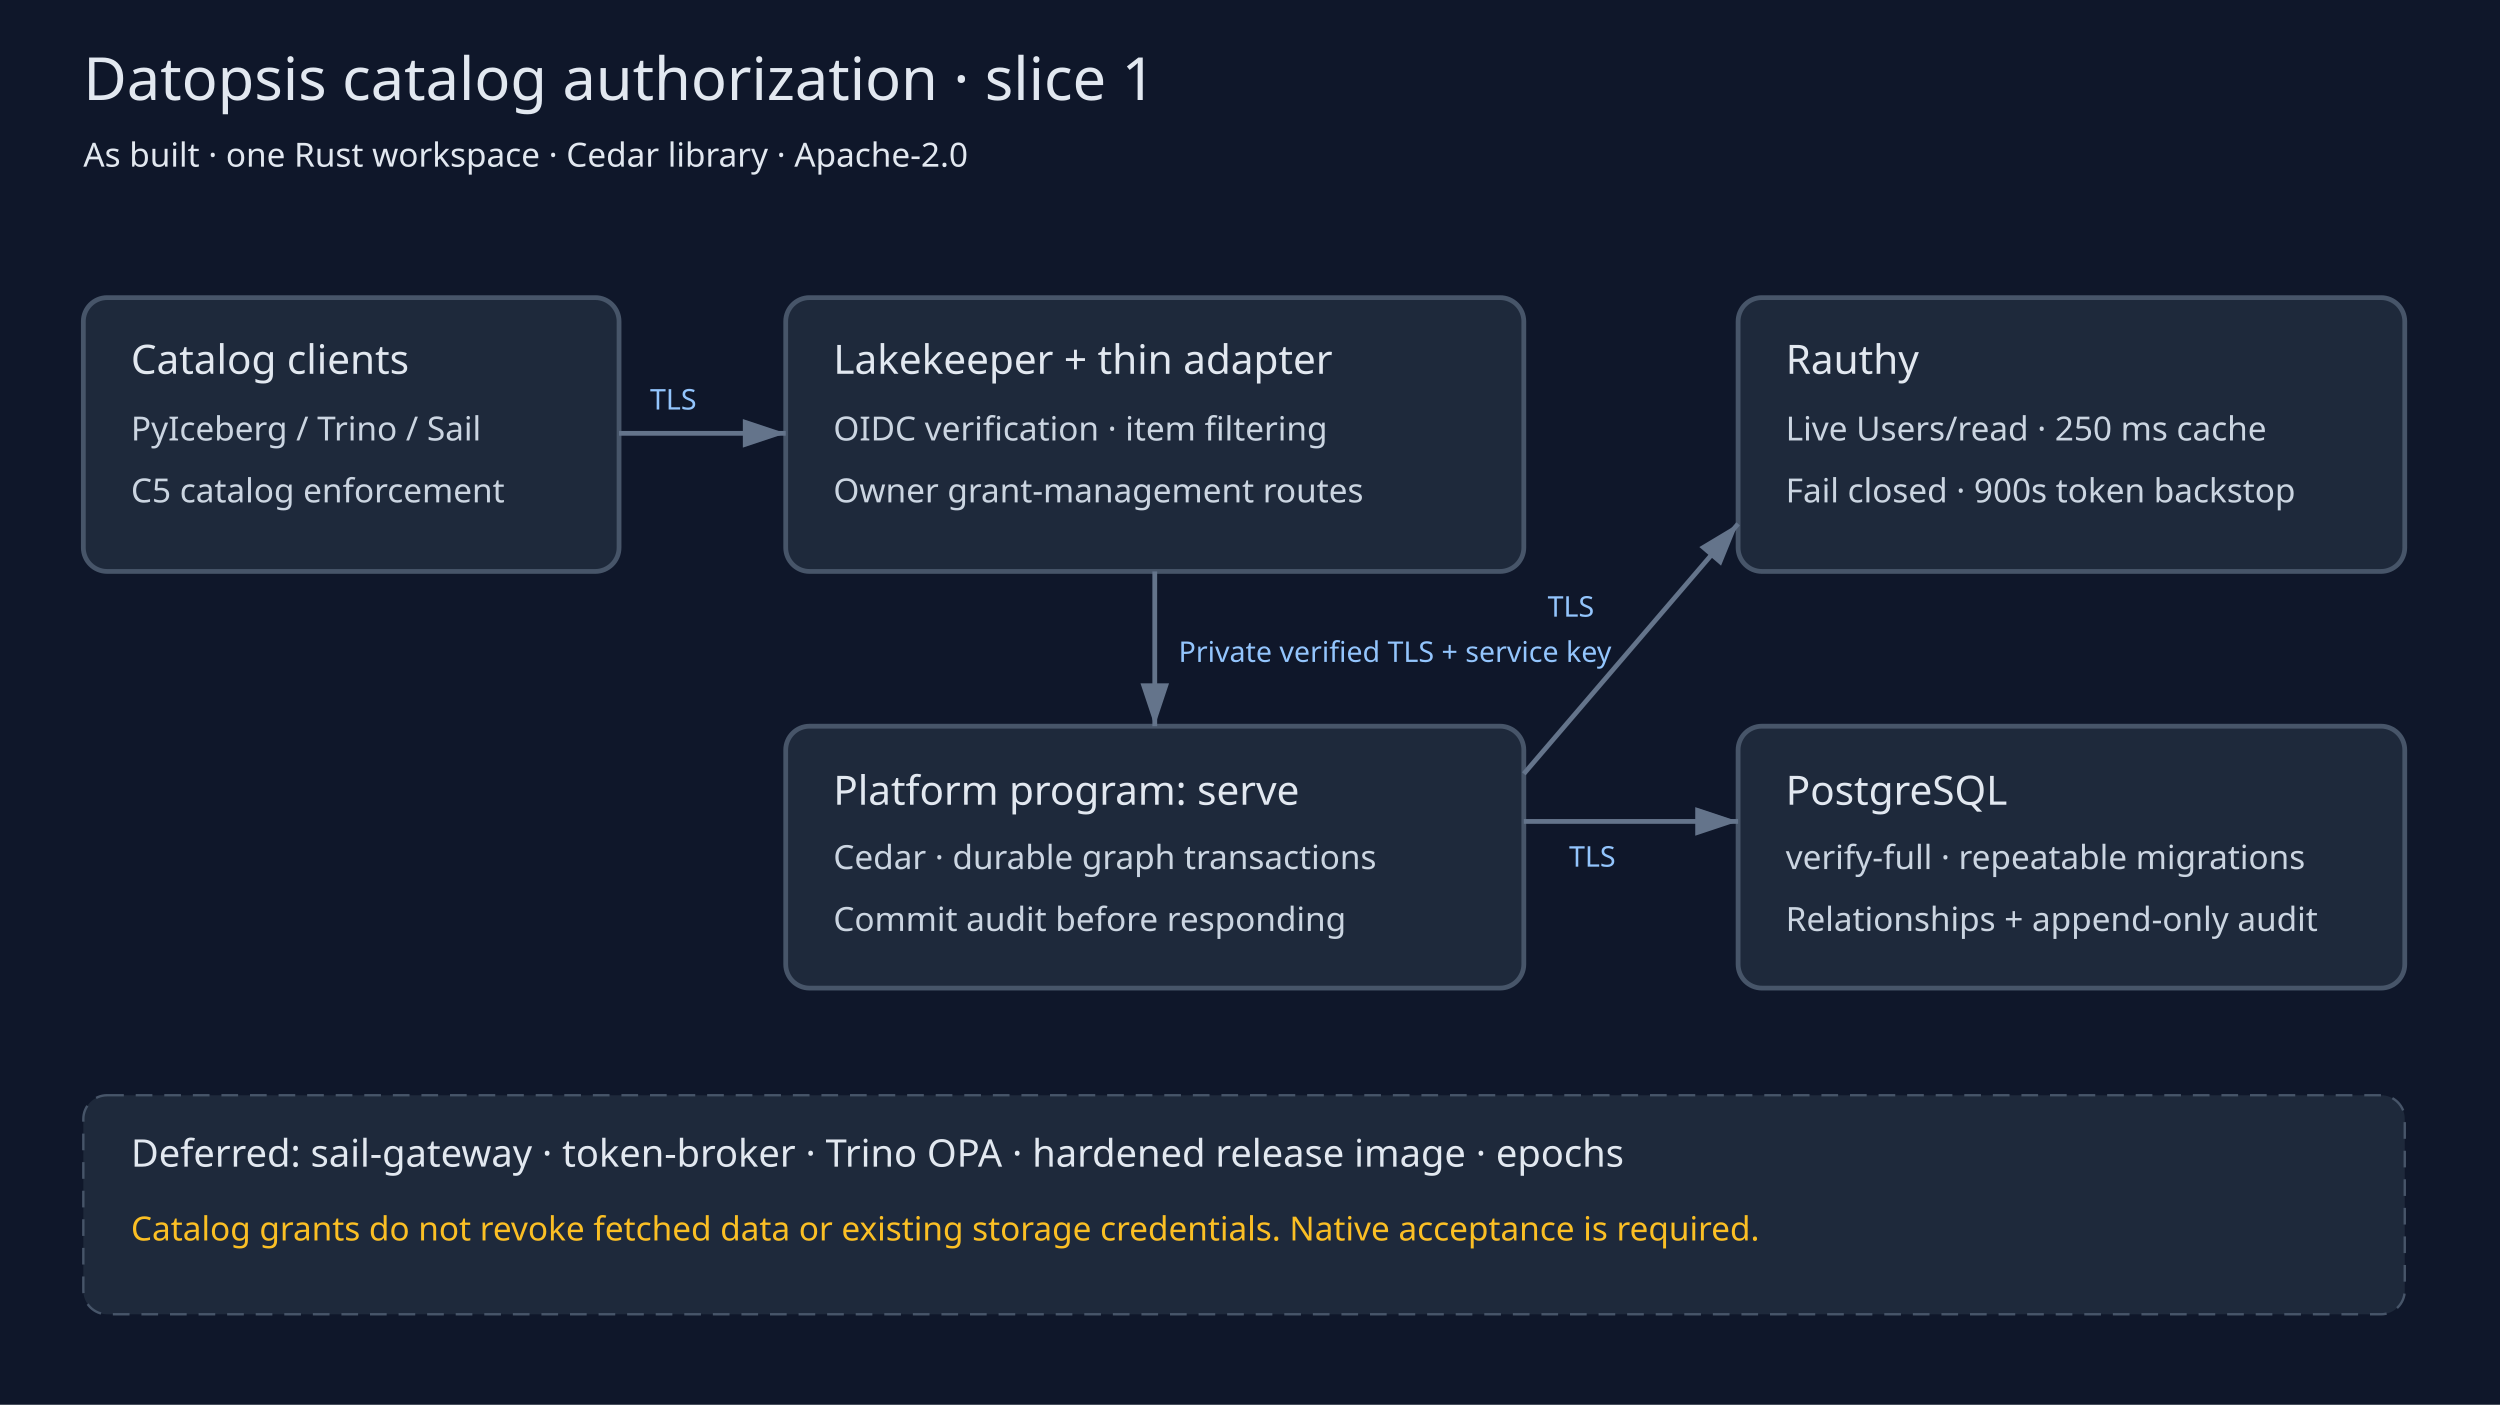
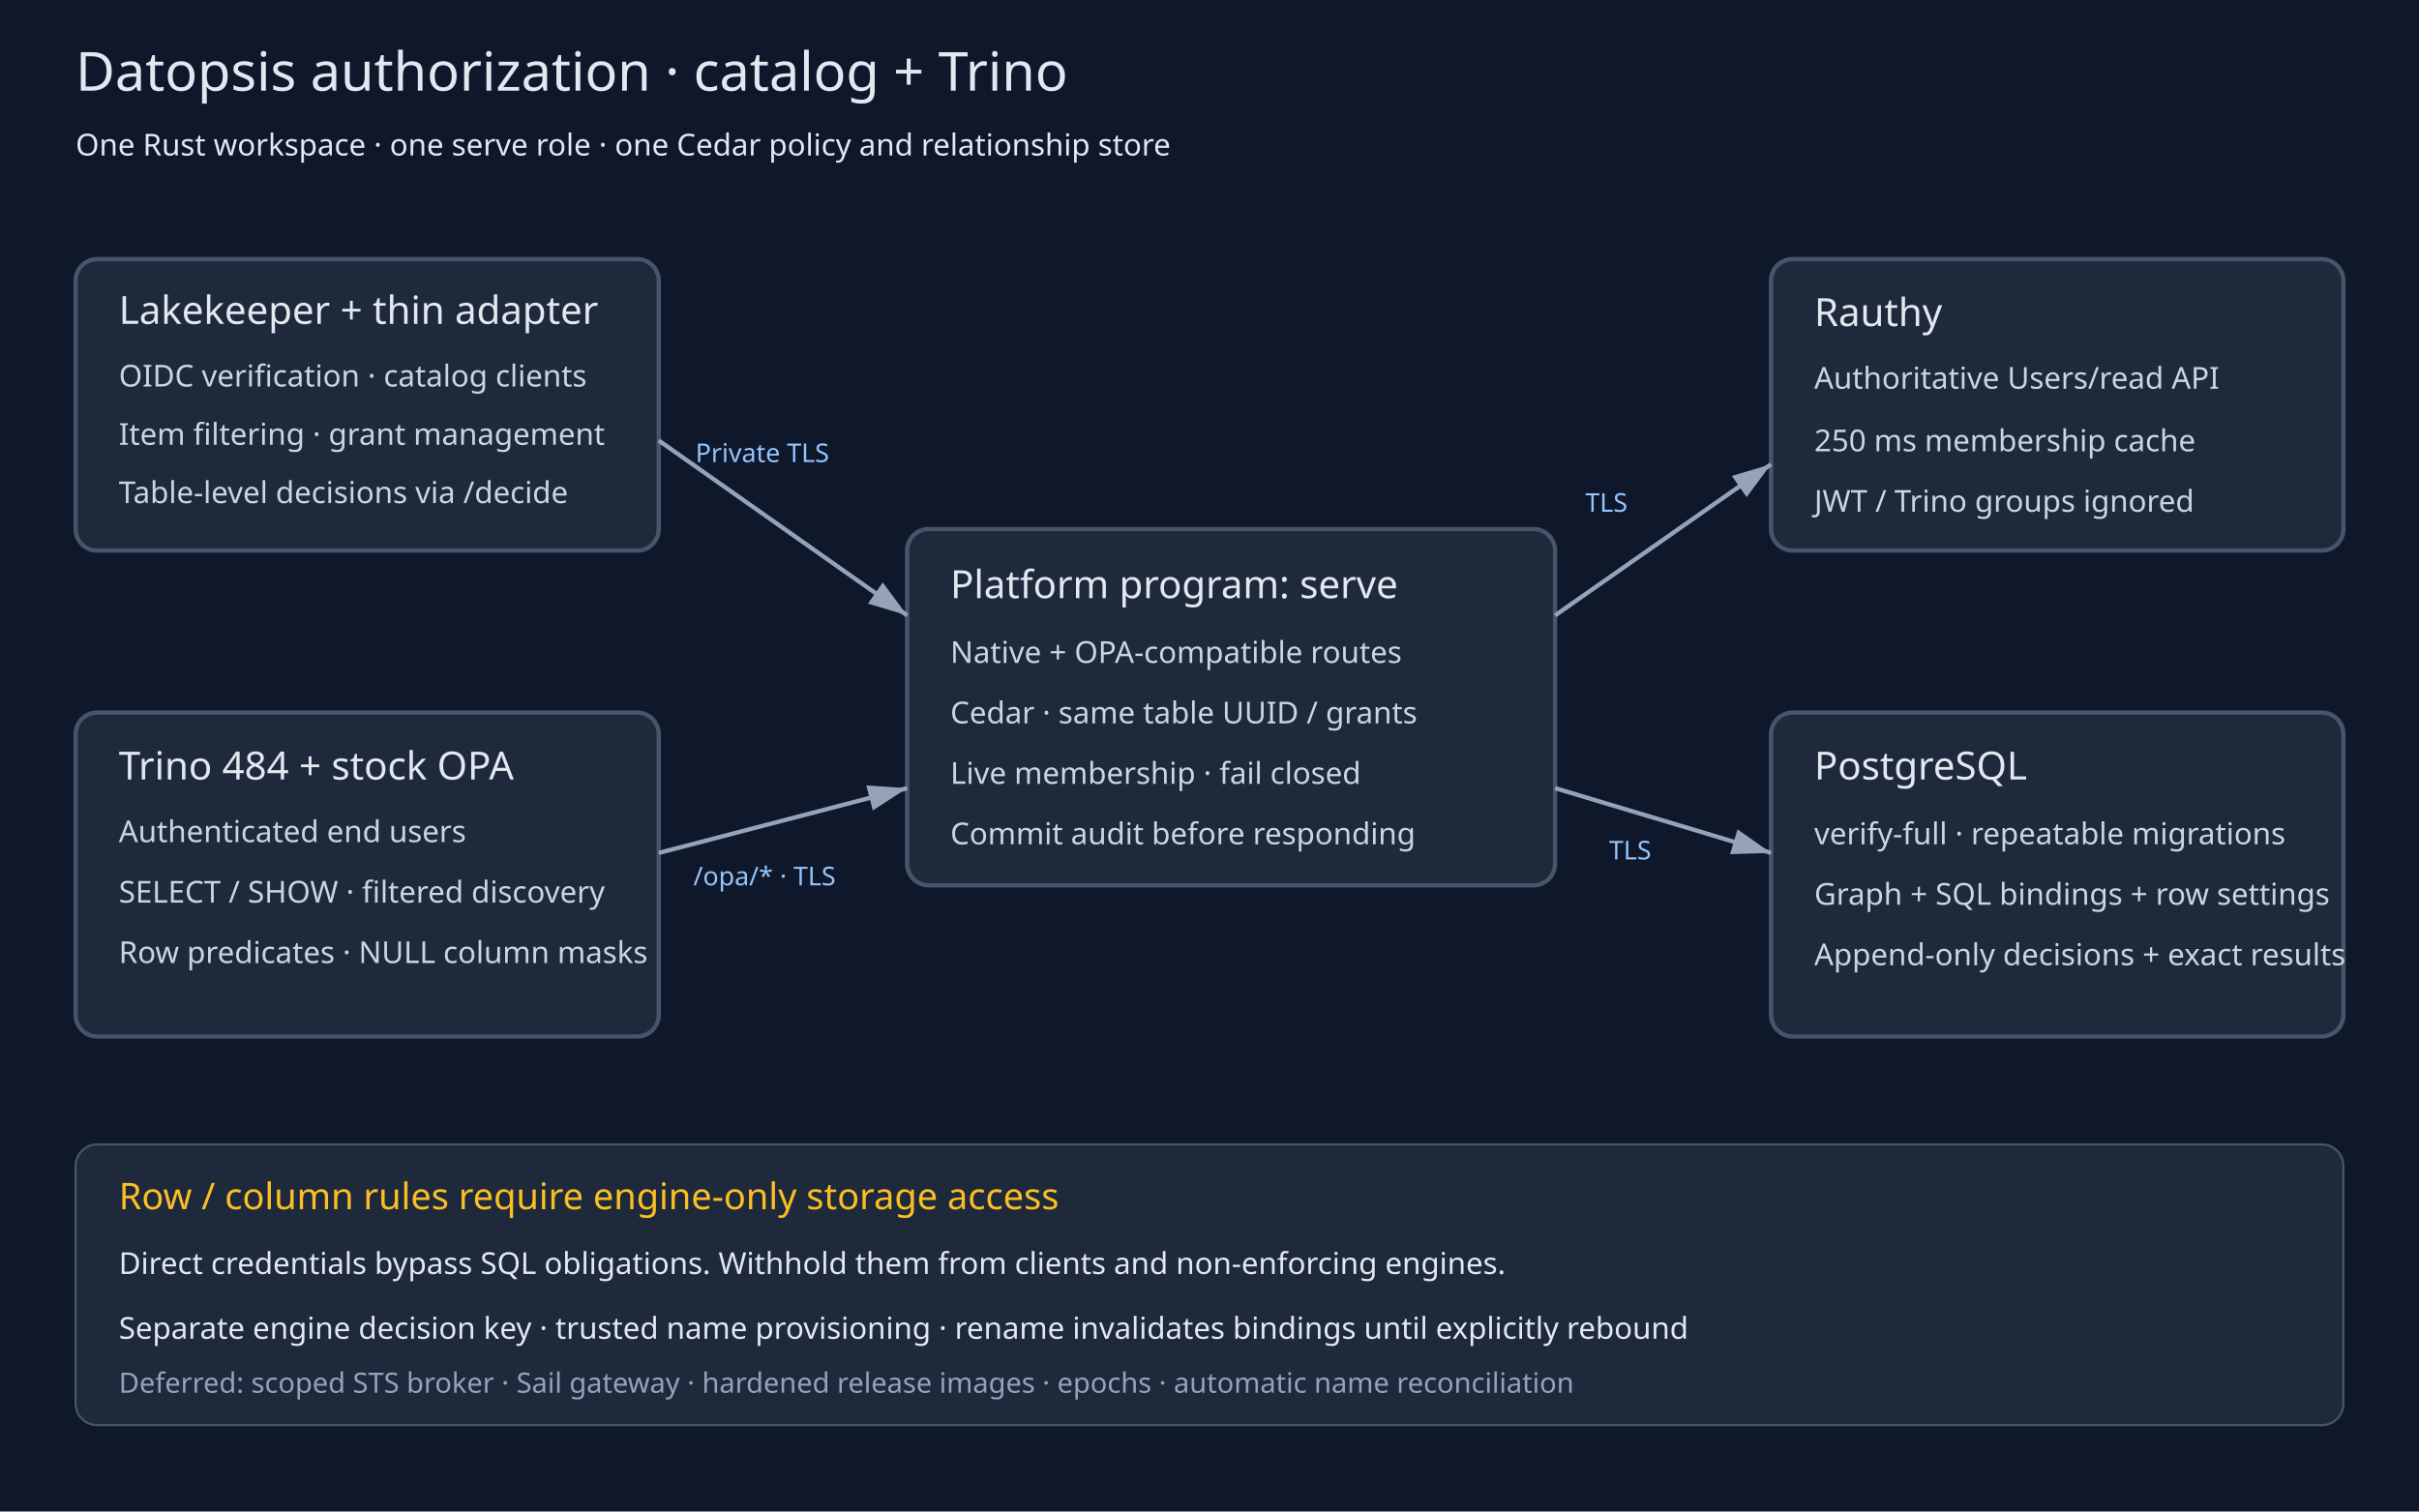
- <svg xmlns="http://www.w3.org/2000/svg" width="1050" height="590" viewBox="0 0 1050 590" role="img" aria-labelledby="title desc">
+ <svg xmlns="http://www.w3.org/2000/svg" width="1120" height="700" viewBox="0 0 1120 700" role="img" aria-labelledby="title desc">
  <defs>
    <marker id="arrow" markerWidth="10" markerHeight="10" refX="9" refY="3" orient="auto">
-       <path d="M0,0 L0,6 L9,3 z" fill="#64748b" />
+       <path d="M0,0 L0,6 L9,3 z" fill="#94a3b8" />
    </marker>
  </defs>
-   <rect width="1050" height="590" fill="#0f172a" />
+   <rect width="1120" height="700" fill="#0f172a" />
  <g font-family="sans-serif" fill="#e2e8f0">
-     <text x="35" y="42" font-size="25">Datopsis catalog authorization · slice 1</text>
-     <text x="35" y="70" font-size="14">As built · one Rust workspace · Cedar library · Apache-2.0</text>
+     <text x="35" y="42" font-size="25">Datopsis authorization · catalog + Trino</text>
+     <text x="35" y="72" font-size="14">One Rust workspace · one serve role · one Cedar policy and relationship store</text>
    <g fill="#1e293b" stroke="#475569" stroke-width="2">
-       <rect x="35" y="125" width="225" height="115" rx="10" />
-       <rect x="330" y="125" width="310" height="115" rx="10" />
-       <rect x="330" y="305" width="310" height="110" rx="10" />
-       <rect x="730" y="125" width="280" height="115" rx="10" />
-       <rect x="730" y="305" width="280" height="110" rx="10" />
+       <rect x="35" y="120" width="270" height="135" rx="10" />
+       <rect x="35" y="330" width="270" height="150" rx="10" />
+       <rect x="420" y="245" width="300" height="165" rx="10" />
+       <rect x="820" y="120" width="265" height="135" rx="10" />
+       <rect x="820" y="330" width="265" height="150" rx="10" />
    </g>
-     <g font-size="17">
-       <text x="55" y="157">Catalog clients</text>
-       <text x="350" y="157">Lakekeeper + thin adapter</text>
-       <text x="350" y="338">Platform program: serve</text>
-       <text x="750" y="157">Rauthy</text>
-       <text x="750" y="338">PostgreSQL</text>
+     <g font-size="18">
+       <text x="55" y="150">Lakekeeper + thin adapter</text>
+       <text x="55" y="361">Trino 484 + stock OPA</text>
+       <text x="440" y="277">Platform program: serve</text>
+       <text x="840" y="151">Rauthy</text>
+       <text x="840" y="361">PostgreSQL</text>
    </g>
    <g font-size="14" fill="#cbd5e1">
-       <text x="55" y="185">PyIceberg / Trino / Sail</text>
-       <text x="55" y="211">C5 catalog enforcement</text>
-       <text x="350" y="185">OIDC verification · item filtering</text>
-       <text x="350" y="211">Owner grant-management routes</text>
-       <text x="350" y="365">Cedar · durable graph transactions</text>
-       <text x="350" y="391">Commit audit before responding</text>
-       <text x="750" y="185">Live Users/read · 250 ms cache</text>
-       <text x="750" y="211">Fail closed · 900s token backstop</text>
-       <text x="750" y="365">verify-full · repeatable migrations</text>
-       <text x="750" y="391">Relationships + append-only audit</text>
+       <text x="55" y="179">OIDC verification · catalog clients</text>
+       <text x="55" y="206">Item filtering · grant management</text>
+       <text x="55" y="233">Table-level decisions via /decide</text>
+       <text x="55" y="390">Authenticated end users</text>
+       <text x="55" y="418">SELECT / SHOW · filtered discovery</text>
+       <text x="55" y="446">Row predicates · NULL column masks</text>
+       <text x="440" y="307">Native + OPA-compatible routes</text>
+       <text x="440" y="335">Cedar · same table UUID / grants</text>
+       <text x="440" y="363">Live membership · fail closed</text>
+       <text x="440" y="391">Commit audit before responding</text>
+       <text x="840" y="180">Authoritative Users/read API</text>
+       <text x="840" y="209">250 ms membership cache</text>
+       <text x="840" y="237">JWT / Trino groups ignored</text>
+       <text x="840" y="391">verify-full · repeatable migrations</text>
+       <text x="840" y="419">Graph + SQL bindings + row settings</text>
+       <text x="840" y="447">Append-only decisions + exact results</text>
    </g>
-     <g stroke="#64748b" stroke-width="2" marker-end="url(#arrow)" fill="none">
-       <path d="M260 182 H330" />
-       <path d="M485 240 V305" />
-       <path d="M640 345 H730" />
-       <path d="M640 325 L730 220" />
+     <g stroke="#94a3b8" stroke-width="2" marker-end="url(#arrow)" fill="none">
+       <path d="M305 204 L420 285" />
+       <path d="M305 395 L420 365" />
+       <path d="M720 285 L820 215" />
+       <path d="M720 365 L820 395" />
    </g>
    <g font-size="12" fill="#93c5fd">
-       <text x="273" y="172">TLS</text>
-       <text x="495" y="278">Private verified TLS + service key</text>
-       <text x="659" y="364">TLS</text>
-       <text x="650" y="259">TLS</text>
+       <text x="322" y="214">Private TLS</text>
+       <text x="321" y="410">/opa/* · TLS</text>
+       <text x="734" y="237">TLS</text>
+       <text x="745" y="398">TLS</text>
    </g>
-     <rect x="35" y="460" width="975" height="92" rx="10" fill="#1e293b" stroke="#475569" stroke-dasharray="7 5" />
-     <text x="55" y="490" font-size="16">Deferred: sail-gateway · token-broker · Trino OPA · hardened release image · epochs</text>
-     <text x="55" y="521" font-size="14" fill="#fbbf24">Catalog grants do not revoke fetched data or existing storage credentials. Native acceptance is required.</text>
+     <rect x="35" y="530" width="1050" height="130" rx="10" fill="#1e293b" stroke="#475569" />
+     <text x="55" y="560" font-size="17" fill="#fbbf24">Row / column rules require engine-only storage access</text>
+     <text x="55" y="590" font-size="14">Direct credentials bypass SQL obligations. Withhold them from clients and non-enforcing engines.</text>
+     <text x="55" y="620" font-size="14">Separate engine decision key · trusted name provisioning · rename invalidates bindings until explicitly rebound</text>
+     <text x="55" y="645" font-size="13" fill="#94a3b8">Deferred: scoped STS broker · Sail gateway · hardened release images · epochs · automatic name reconciliation</text>
  </g>
</svg>
